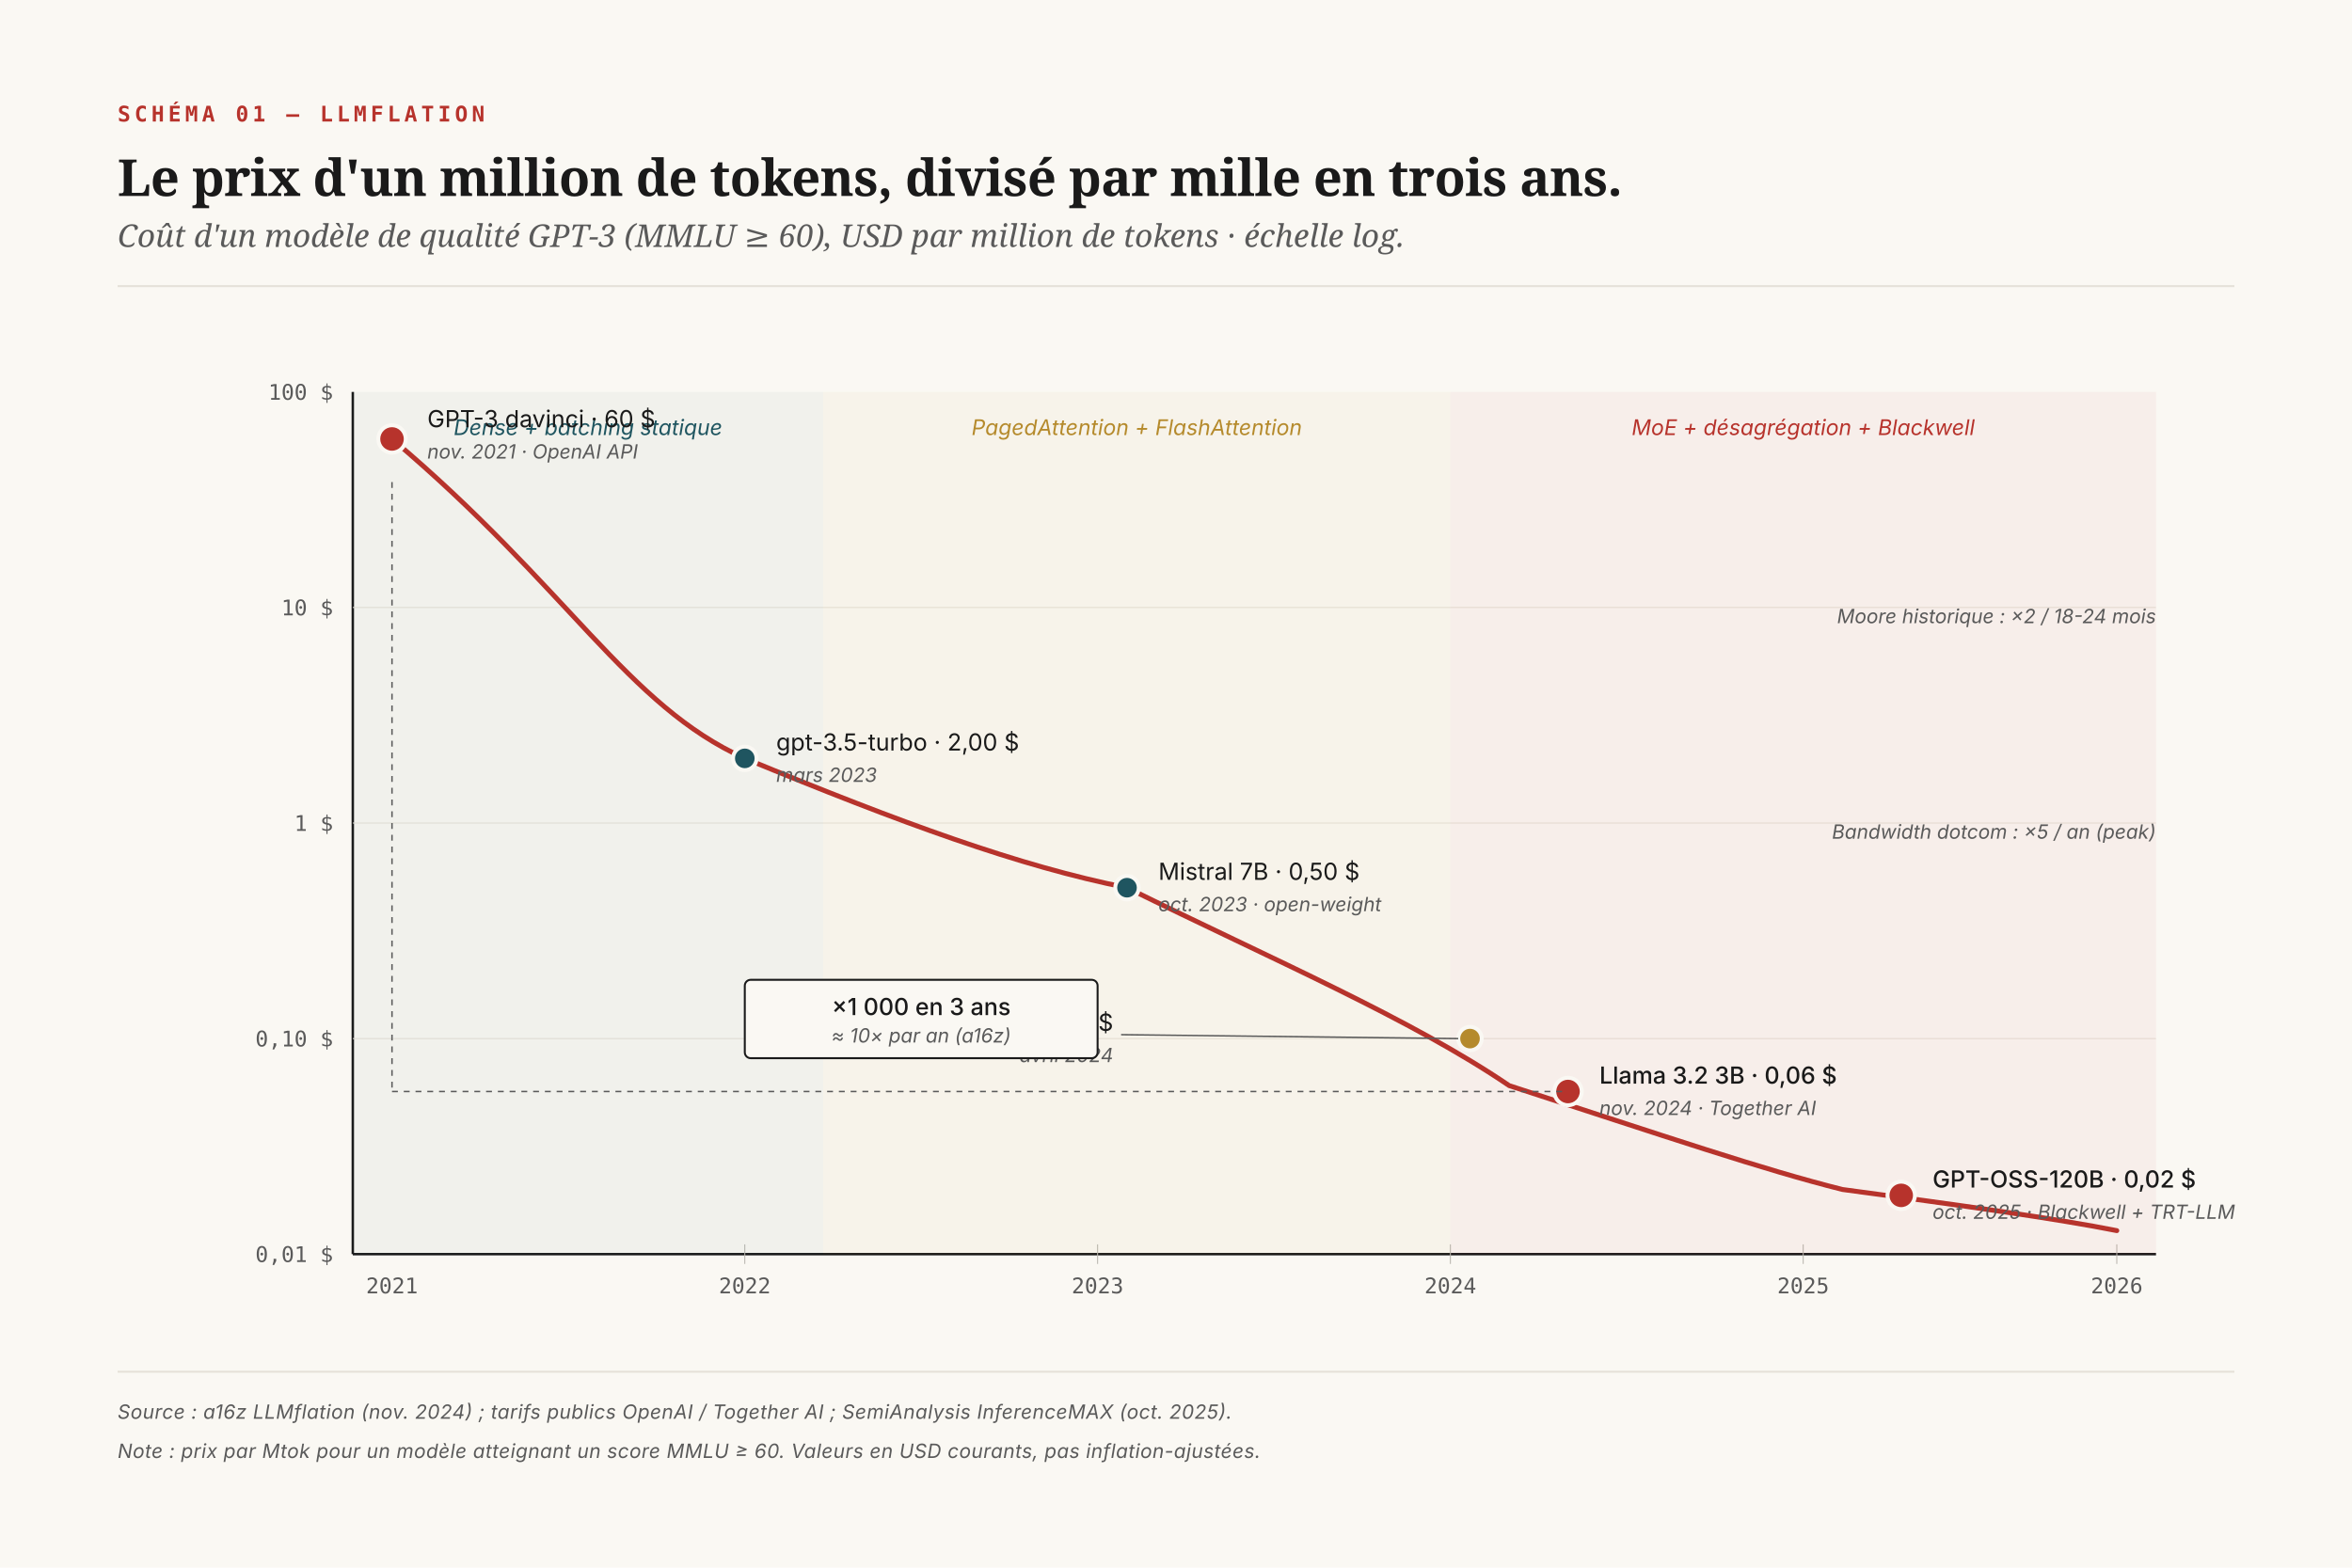
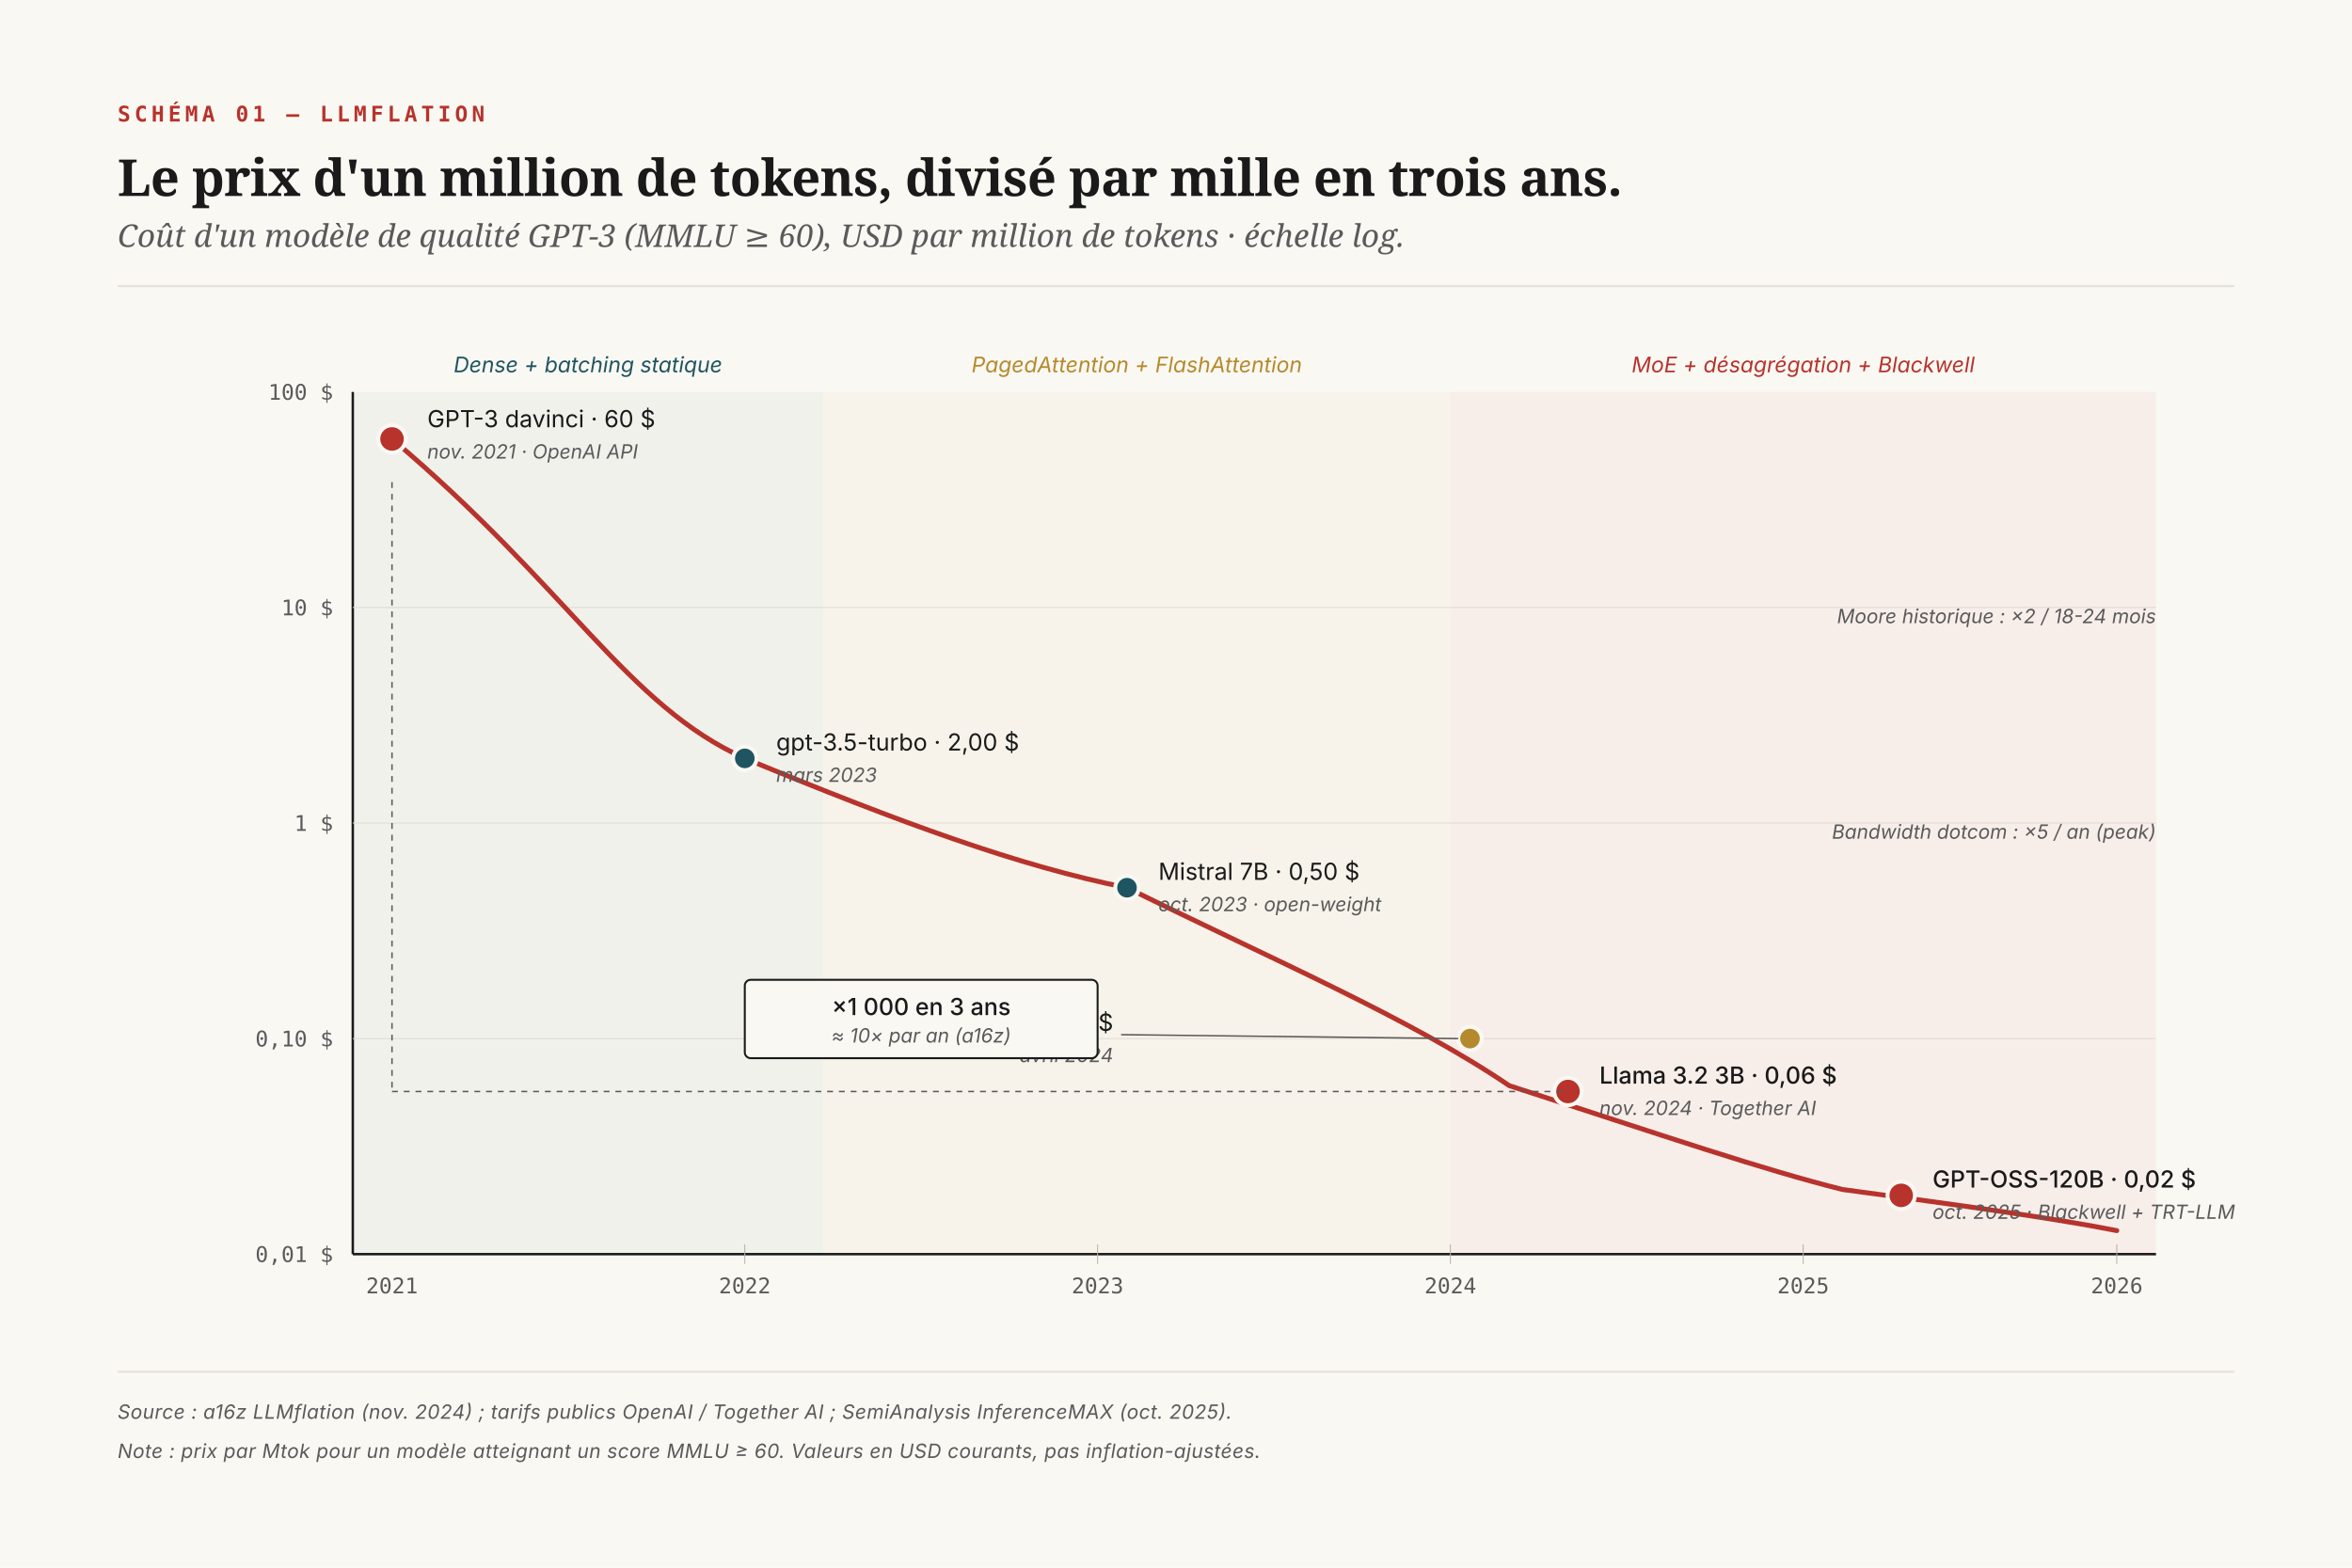
<svg xmlns="http://www.w3.org/2000/svg" viewBox="0 0 1200 800" role="img" aria-labelledby="t01">
  <defs>
    <style>
  .display { font-family: 'Spectral', 'Playfair Display', Georgia, serif; }
  .body    { font-family: 'Inter', 'Helvetica Neue', system-ui, sans-serif; }
  .mono    { font-family: 'JetBrains Mono', 'IBM Plex Mono', monospace; }
  .interactive { cursor: pointer; }
</style>
    <marker id="arrow01" viewBox="0 0 10 10" refX="9" refY="5" markerWidth="6" markerHeight="6" orient="auto-start-reverse">
      <path d="M0,0 L10,5 L0,10 z" fill="#5A5A5A" />
    </marker>
  </defs>
  <rect width="1200" height="800" fill="#FAF8F3" />
  <text x="60" y="62" class="mono" font-size="11" font-weight="600" letter-spacing="0.18em" fill="#B7332C">SCHÉMA 01 — LLMFLATION</text>
  <text x="60" y="100" class="display" font-size="26" font-weight="600" fill="#1A1A1A" letter-spacing="-0.01em">Le prix d'un million de tokens, divisé par mille en trois ans.</text>
  <text x="60" y="126" class="display" font-size="16" font-style="italic" fill="#5A5A5A">Coût d'un modèle de qualité GPT-3 (MMLU ≥ 60), USD par million de tokens · échelle log.</text>
  <line x1="60" y1="146" x2="1140" y2="146" stroke="#E5E1D8" stroke-width="1" />
  <line x1="180" y1="200" x2="180" y2="640" stroke="#1A1A1A" stroke-width="1.25" />
  <line x1="180" y1="640" x2="1100" y2="640" stroke="#1A1A1A" stroke-width="1.25" />
  <g stroke="#E5E1D8" stroke-width="0.5">
    <line x1="180" y1="310" x2="1100" y2="310" />
    <line x1="180" y1="420" x2="1100" y2="420" />
    <line x1="180" y1="530" x2="1100" y2="530" />
  </g>
  <g class="mono" font-size="11" fill="#5A5A5A" text-anchor="end">
    <text x="170" y="204">100 $</text>
    <text x="170" y="314">10 $</text>
    <text x="170" y="424">1 $</text>
    <text x="170" y="534">0,10 $</text>
    <text x="170" y="644">0,01 $</text>
  </g>
  <g class="mono" font-size="11" fill="#5A5A5A" text-anchor="middle">
    <text x="200" y="660">2021</text>
    <text x="380" y="660">2022</text>
    <text x="560" y="660">2023</text>
    <text x="740" y="660">2024</text>
    <text x="920" y="660">2025</text>
    <text x="1080" y="660">2026</text>
  </g>
  <g stroke="#B8B5AE" stroke-width="0.5">
    <line x1="380" y1="635" x2="380" y2="645" />
    <line x1="560" y1="635" x2="560" y2="645" />
    <line x1="740" y1="635" x2="740" y2="645" />
    <line x1="920" y1="635" x2="920" y2="645" />
    <line x1="1080" y1="635" x2="1080" y2="645" />
  </g>
  <rect x="180" y="200" width="240" height="440" fill="#1F5560" fill-opacity="0.04" />
  <rect x="420" y="200" width="320" height="440" fill="#B58A2C" fill-opacity="0.04" />
  <rect x="740" y="200" width="360" height="440" fill="#B7332C" fill-opacity="0.05" />
-   <text x="300" y="222" class="body" font-size="11" font-style="italic" fill="#1F5560" text-anchor="middle">Dense + batching statique</text>
-   <text x="580" y="222" class="body" font-size="11" font-style="italic" fill="#B58A2C" text-anchor="middle">PagedAttention + FlashAttention</text>
-   <text x="920" y="222" class="body" font-size="11" font-style="italic" fill="#B7332C" text-anchor="middle">MoE + désagrégation + Blackwell</text>
+   <text x="300" y="190" class="body" font-size="11" font-style="italic" fill="#1F5560" text-anchor="middle">Dense + batching statique</text>
+   <text x="580" y="190" class="body" font-size="11" font-style="italic" fill="#B58A2C" text-anchor="middle">PagedAttention + FlashAttention</text>
+   <text x="920" y="190" class="body" font-size="11" font-style="italic" fill="#B7332C" text-anchor="middle">MoE + désagrégation + Blackwell</text>
  <g class="interactive" data-card="curve-trend" tabindex="0" role="button" aria-label="Tendance de fond — cliquez pour les détails">
    <path d="M 200,224 C 290,300 320,360 380,387 C 460,420 520,442 575,453 C 650,490 720,520 770,554 C 850,580 900,597 940,607 C 1000,615 1050,622 1080,628" fill="none" stroke="#B7332C" stroke-width="2.5" stroke-linecap="round" />
    <path d="M 200,234 C 290,310 320,370 380,397 C 460,430 520,452 575,463 C 650,500 720,530 770,564 C 850,590 900,607 940,617 C 1000,625 1050,632 1080,638            L 1080,618 C 1050,612 1000,605 940,597 C 900,587 850,570 770,544 C 720,510 650,480 575,443 C 520,432 460,410 380,377 C 320,350 290,290 200,214 Z" fill="#B7332C" fill-opacity="0" />
  </g>
  <g>
    <g class="interactive" data-card="gpt3-launch" tabindex="0" role="button" aria-label="GPT-3 — novembre 2021">
      <circle cx="200" cy="224" r="7" fill="#B7332C" stroke="#FAF8F3" stroke-width="2" />
    </g>
    <text x="218" y="218" class="body" font-size="12" fill="#1A1A1A">GPT-3 davinci · 60 $</text>
    <text x="218" y="234" class="body" font-size="10" font-style="italic" fill="#5A5A5A">nov. 2021 · OpenAI API</text>
    <g class="interactive" data-card="gpt35-turbo" tabindex="0" role="button" aria-label="GPT-3.5 turbo — mars 2023">
      <circle cx="380" cy="387" r="6" fill="#1F5560" stroke="#FAF8F3" stroke-width="2" />
    </g>
    <text x="396" y="383" class="body" font-size="12" fill="#1A1A1A">gpt-3.5-turbo · 2,00 $</text>
    <text x="396" y="399" class="body" font-size="10" font-style="italic" fill="#5A5A5A">mars 2023</text>
    <g class="interactive" data-card="mistral-7b" tabindex="0" role="button" aria-label="Mistral 7B — octobre 2023">
      <circle cx="575" cy="453" r="6" fill="#1F5560" stroke="#FAF8F3" stroke-width="2" />
    </g>
    <text x="591" y="449" class="body" font-size="12" fill="#1A1A1A">Mistral 7B · 0,50 $</text>
    <text x="591" y="465" class="body" font-size="10" font-style="italic" fill="#5A5A5A">oct. 2023 · open-weight</text>
    <g class="interactive" data-card="llama3-8b" tabindex="0" role="button" aria-label="Llama 3 8B — avril 2024">
      <circle cx="750" cy="530" r="6" fill="#B58A2C" stroke="#FAF8F3" stroke-width="2" />
    </g>
    <text x="568" y="526" class="body" font-size="12" fill="#1A1A1A" text-anchor="end">Llama 3 8B · 0,10 $</text>
    <text x="568" y="542" class="body" font-size="10" font-style="italic" fill="#5A5A5A" text-anchor="end">avril 2024</text>
    <line x1="572" y1="528" x2="744" y2="530" stroke="#5A5A5A" stroke-width="0.75" />
    <g class="interactive" data-card="llama32-3b" tabindex="0" role="button" aria-label="Llama 3.2 3B — novembre 2024">
      <circle cx="800" cy="557" r="7" fill="#B7332C" stroke="#FAF8F3" stroke-width="2" />
    </g>
    <text x="816" y="553" class="body" font-size="12" font-weight="500" fill="#1A1A1A">Llama 3.2 3B · 0,06 $</text>
    <text x="816" y="569" class="body" font-size="10" font-style="italic" fill="#5A5A5A">nov. 2024 · Together AI</text>
    <g class="interactive" data-card="gpt-oss-120b" tabindex="0" role="button" aria-label="GPT-OSS-120B sur B200 — octobre 2025">
      <circle cx="970" cy="610" r="7" fill="#B7332C" stroke="#FAF8F3" stroke-width="2" />
    </g>
    <text x="986" y="606" class="body" font-size="12" font-weight="500" fill="#1A1A1A">GPT-OSS-120B · 0,02 $</text>
    <text x="986" y="622" class="body" font-size="10" font-style="italic" fill="#5A5A5A">oct. 2025 · Blackwell + TRT-LLM</text>
  </g>
  <g class="interactive" data-card="annotation-decline" tabindex="0" role="button" aria-label="Facteur 1000 en 3 ans">
    <line x1="200" y1="246" x2="200" y2="557" stroke="#5A5A5A" stroke-width="0.75" stroke-dasharray="3 3" />
    <line x1="200" y1="557" x2="800" y2="557" stroke="#5A5A5A" stroke-width="0.75" stroke-dasharray="3 3" />
    <rect x="380" y="500" width="180" height="40" rx="3" fill="#FAF8F3" stroke="#1A1A1A" stroke-width="1" />
    <text x="470" y="518" class="body" font-size="12" font-weight="500" fill="#1A1A1A" text-anchor="middle">×1 000 en 3 ans</text>
    <text x="470" y="532" class="body" font-size="10" font-style="italic" fill="#5A5A5A" text-anchor="middle">≈ 10× par an (a16z)</text>
  </g>
  <g class="body" font-size="10" font-style="italic" fill="#5A5A5A">
    <text x="1100" y="318" text-anchor="end">Moore historique : ×2 / 18-24 mois</text>
    <text x="1100" y="428" text-anchor="end">Bandwidth dotcom : ×5 / an (peak)</text>
  </g>
  <line x1="60" y1="700" x2="1140" y2="700" stroke="#E5E1D8" stroke-width="1" />
  <text x="60" y="724" class="body" font-size="10" font-style="italic" fill="#5A5A5A" letter-spacing="0.02em">Source : a16z LLMflation (nov. 2024) ; tarifs publics OpenAI / Together AI ; SemiAnalysis InferenceMAX (oct. 2025).</text>
  <text x="60" y="744" class="body" font-size="10" font-style="italic" fill="#5A5A5A" letter-spacing="0.02em">Note : prix par Mtok pour un modèle atteignant un score MMLU ≥ 60. Valeurs en USD courants, pas inflation-ajustées.</text>
</svg>
